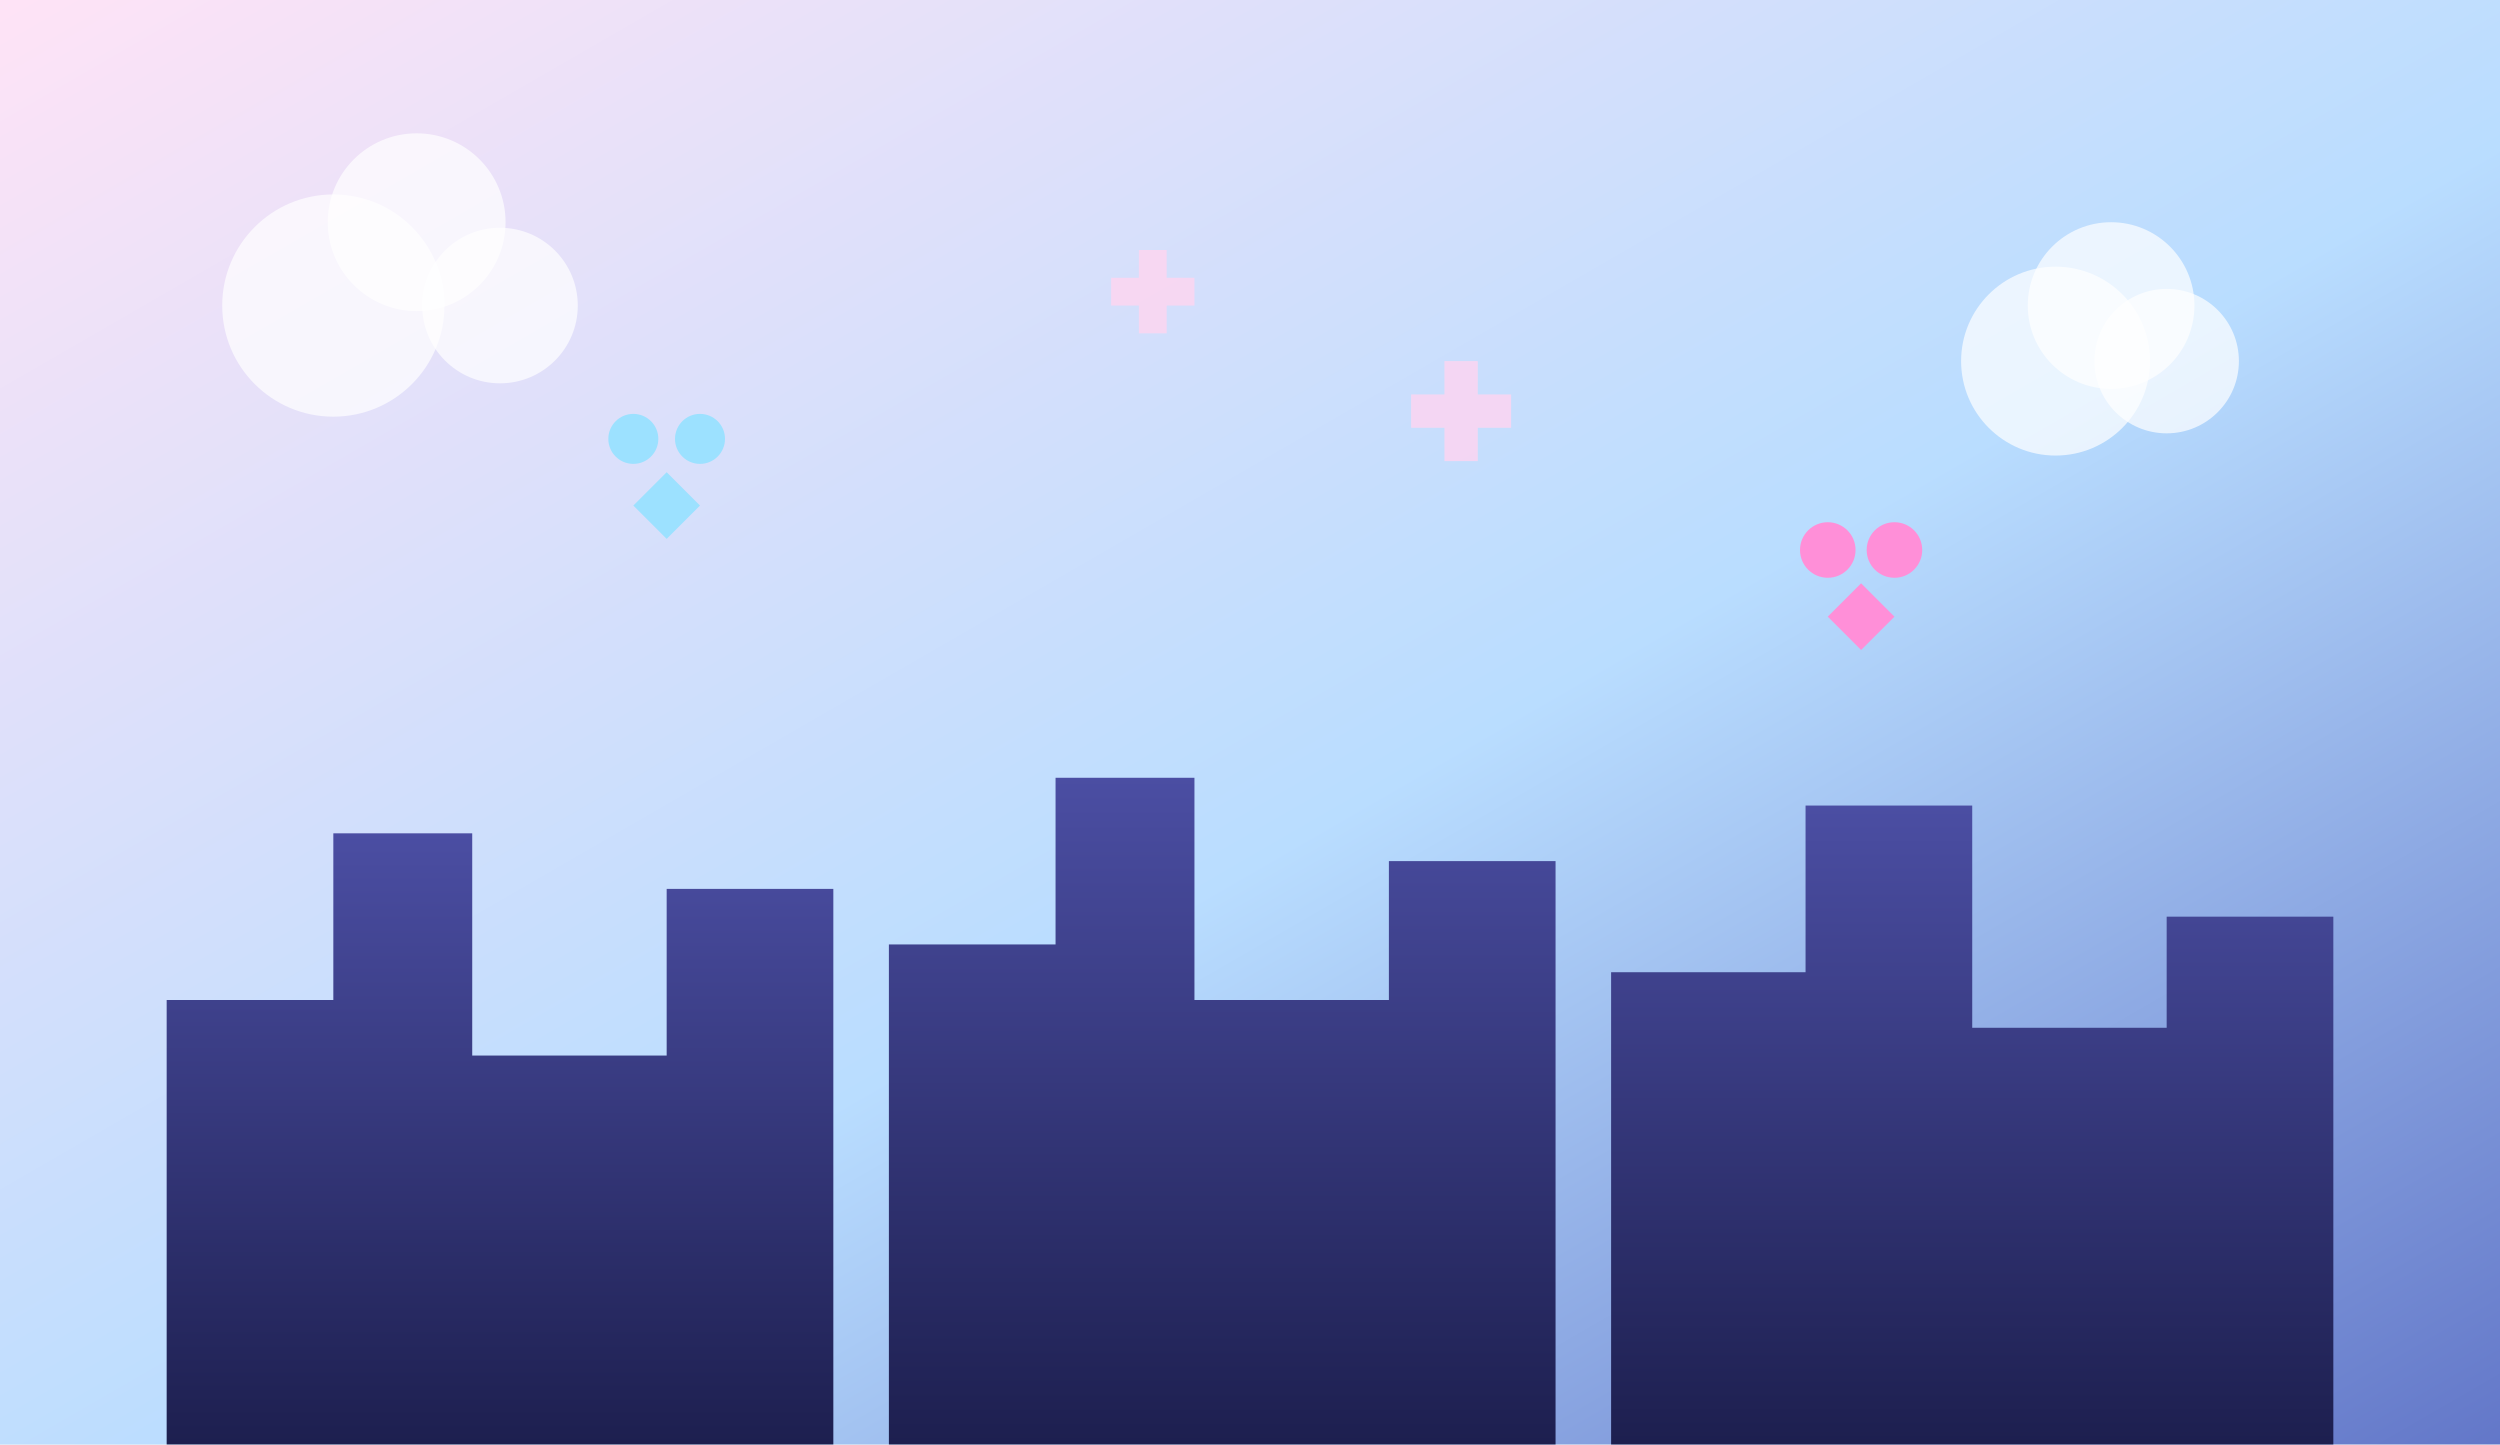
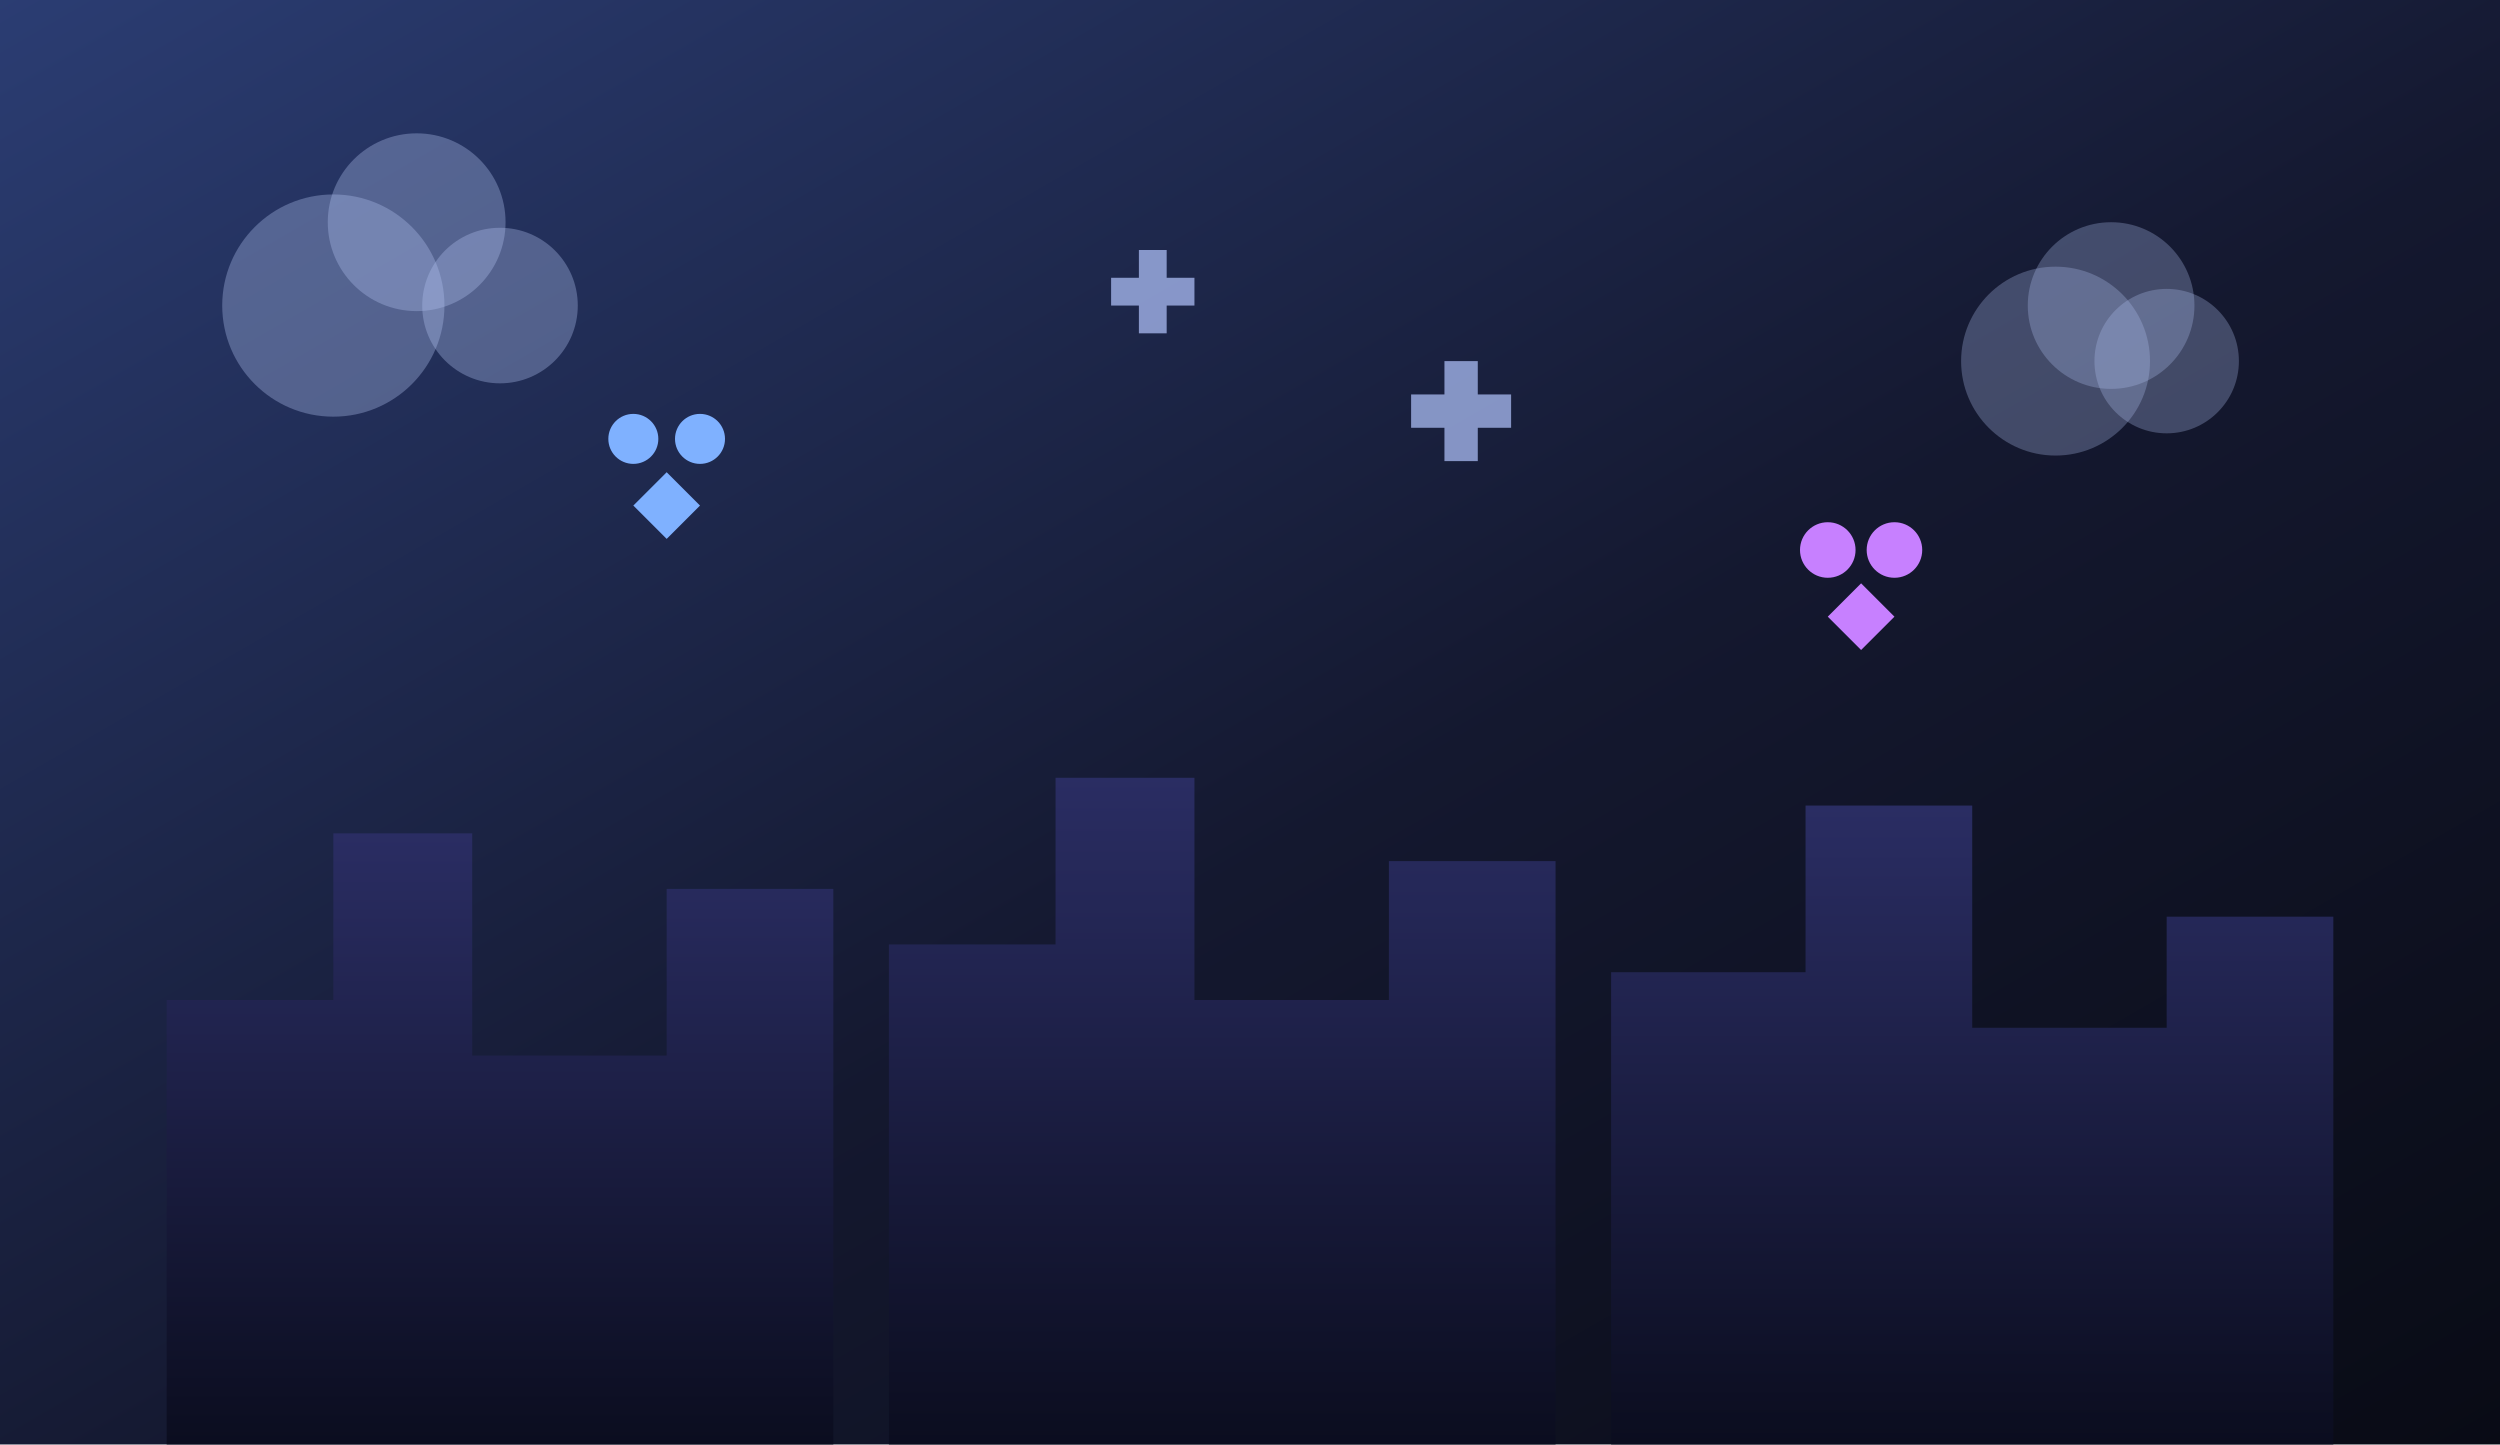
<svg xmlns="http://www.w3.org/2000/svg" width="900" height="520" viewBox="0 0 900 520">
  <defs>
    <linearGradient id="sky" x1="0" x2="1" y1="0" y2="1">
-       <stop offset="0%" stop-color="#ffe3f6" />
-       <stop offset="55%" stop-color="#b9ddff" />
-       <stop offset="100%" stop-color="#6276c8" />
+       <stop offset="0%" stop-color="#2b3d73" />
+       <stop offset="55%" stop-color="#14182f" />
+       <stop offset="100%" stop-color="#090b15" />
    </linearGradient>
    <linearGradient id="city" x1="0" x2="0" y1="0" y2="1">
-       <stop offset="0%" stop-color="#4b4ea3" />
-       <stop offset="100%" stop-color="#1d1f4f" />
+       <stop offset="0%" stop-color="#2a2d63" />
+       <stop offset="100%" stop-color="#0b0d1f" />
    </linearGradient>
  </defs>
  <rect width="900" height="520" fill="url(#sky)" />
-   <circle cx="120" cy="110" r="40" fill="#ffffff" opacity="0.7" />
-   <circle cx="180" cy="110" r="28" fill="#ffffff" opacity="0.7" />
-   <circle cx="150" cy="80" r="32" fill="#ffffff" opacity="0.7" />
-   <circle cx="740" cy="130" r="34" fill="#ffffff" opacity="0.7" />
-   <circle cx="780" cy="130" r="26" fill="#ffffff" opacity="0.7" />
-   <circle cx="760" cy="110" r="30" fill="#ffffff" opacity="0.7" />
+   <circle cx="120" cy="110" r="40" fill="#b0c0ee" opacity="0.35" />
+   <circle cx="180" cy="110" r="28" fill="#b0c0ee" opacity="0.35" />
+   <circle cx="150" cy="80" r="32" fill="#b0c0ee" opacity="0.35" />
+   <circle cx="740" cy="130" r="34" fill="#b0c0ee" opacity="0.3" />
+   <circle cx="780" cy="130" r="26" fill="#b0c0ee" opacity="0.3" />
+   <circle cx="760" cy="110" r="30" fill="#b0c0ee" opacity="0.3" />
  <path d="M60 520 L60 360 L120 360 L120 300 L170 300 L170 380 L240 380 L240 320 L300 320 L300 520 Z" fill="url(#city)" />
  <path d="M320 520 L320 340 L380 340 L380 280 L430 280 L430 360 L500 360 L500 310 L560 310 L560 520 Z" fill="url(#city)" />
  <path d="M580 520 L580 350 L650 350 L650 290 L710 290 L710 370 L780 370 L780 330 L840 330 L840 520 Z" fill="url(#city)" />
-   <g fill="#ffd5f0" opacity="0.8">
+   <g fill="#b4c6ff" opacity="0.7">
    <path d="M520 130 l12 0 l0 12 l12 0 l0 12 l-12 0 l0 12 l-12 0 l0 -12 l-12 0 l0 -12 l12 0 z" />
    <path d="M410 90 l10 0 l0 10 l10 0 l0 10 l-10 0 l0 10 l-10 0 l0 -10 l-10 0 l0 -10 l10 0 z" />
  </g>
-   <g fill="#ff8fd8">
+   <g fill="#c780ff">
    <path d="M670 210 l12 12 l-12 12 l-12 -12 z" />
    <circle cx="682" cy="198" r="10" />
    <circle cx="658" cy="198" r="10" />
  </g>
-   <g fill="#9ce1ff">
+   <g fill="#7fb1ff">
    <path d="M240 170 l12 12 l-12 12 l-12 -12 z" />
    <circle cx="252" cy="158" r="9" />
    <circle cx="228" cy="158" r="9" />
  </g>
</svg>
